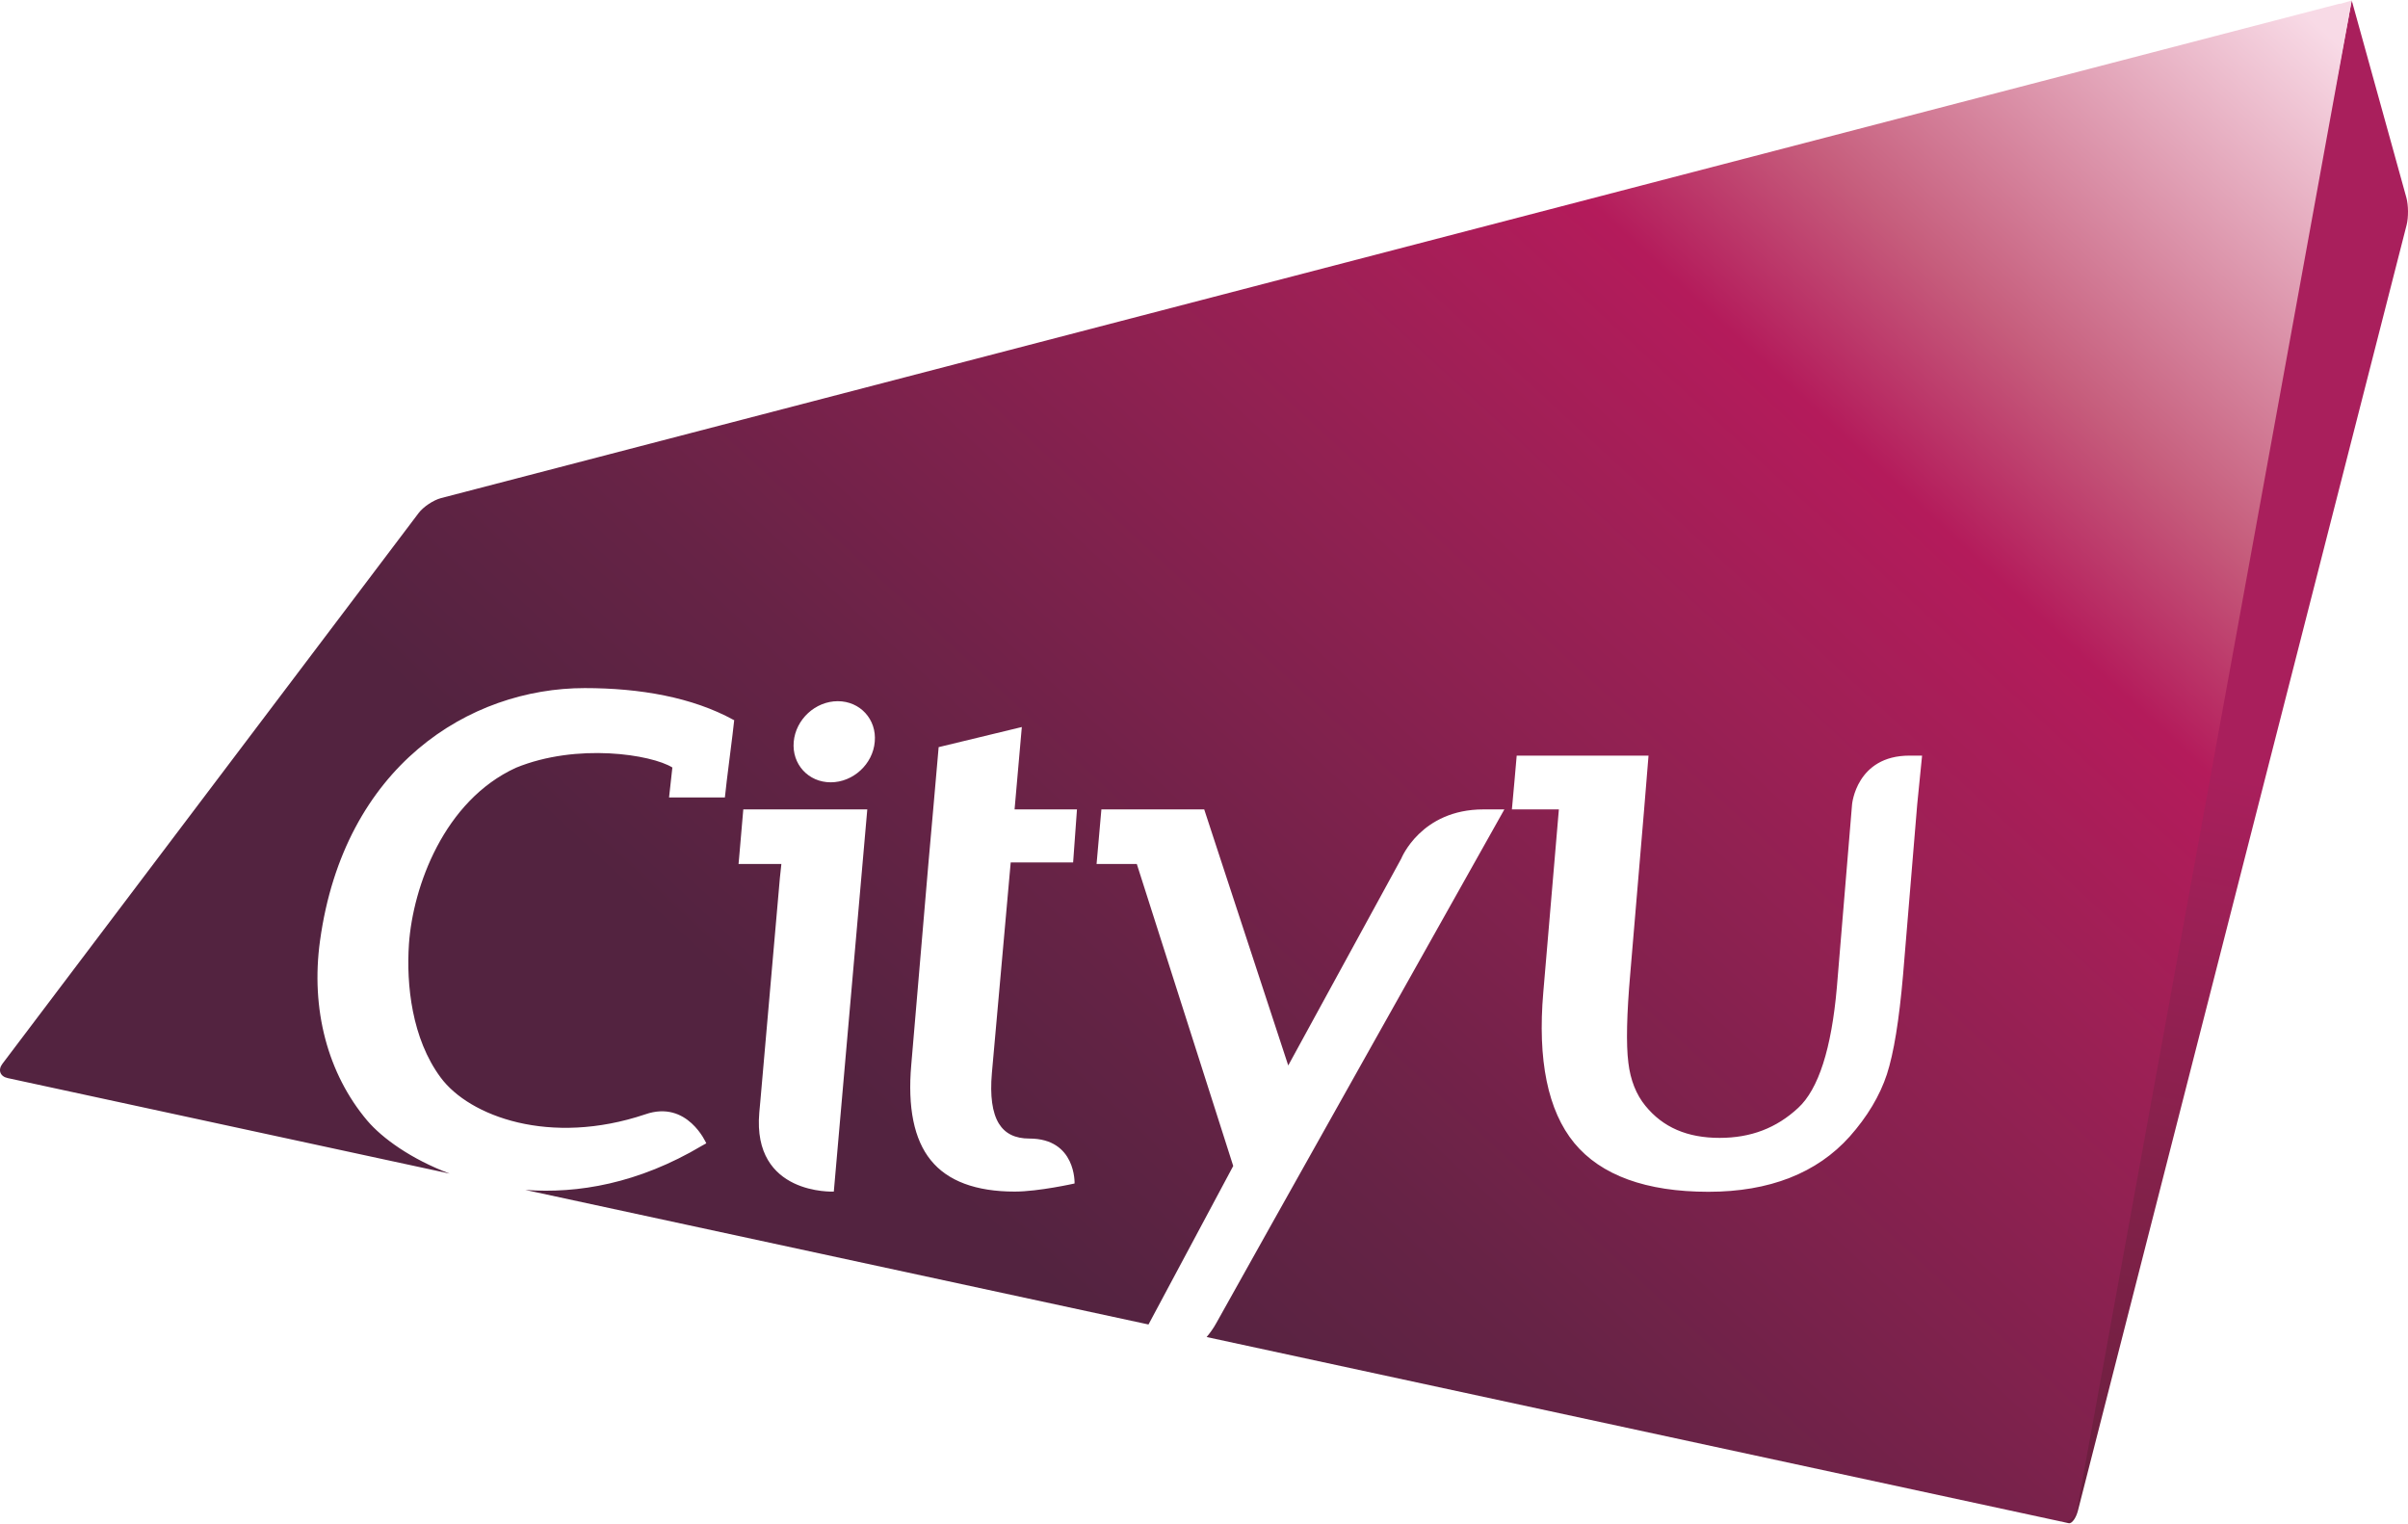
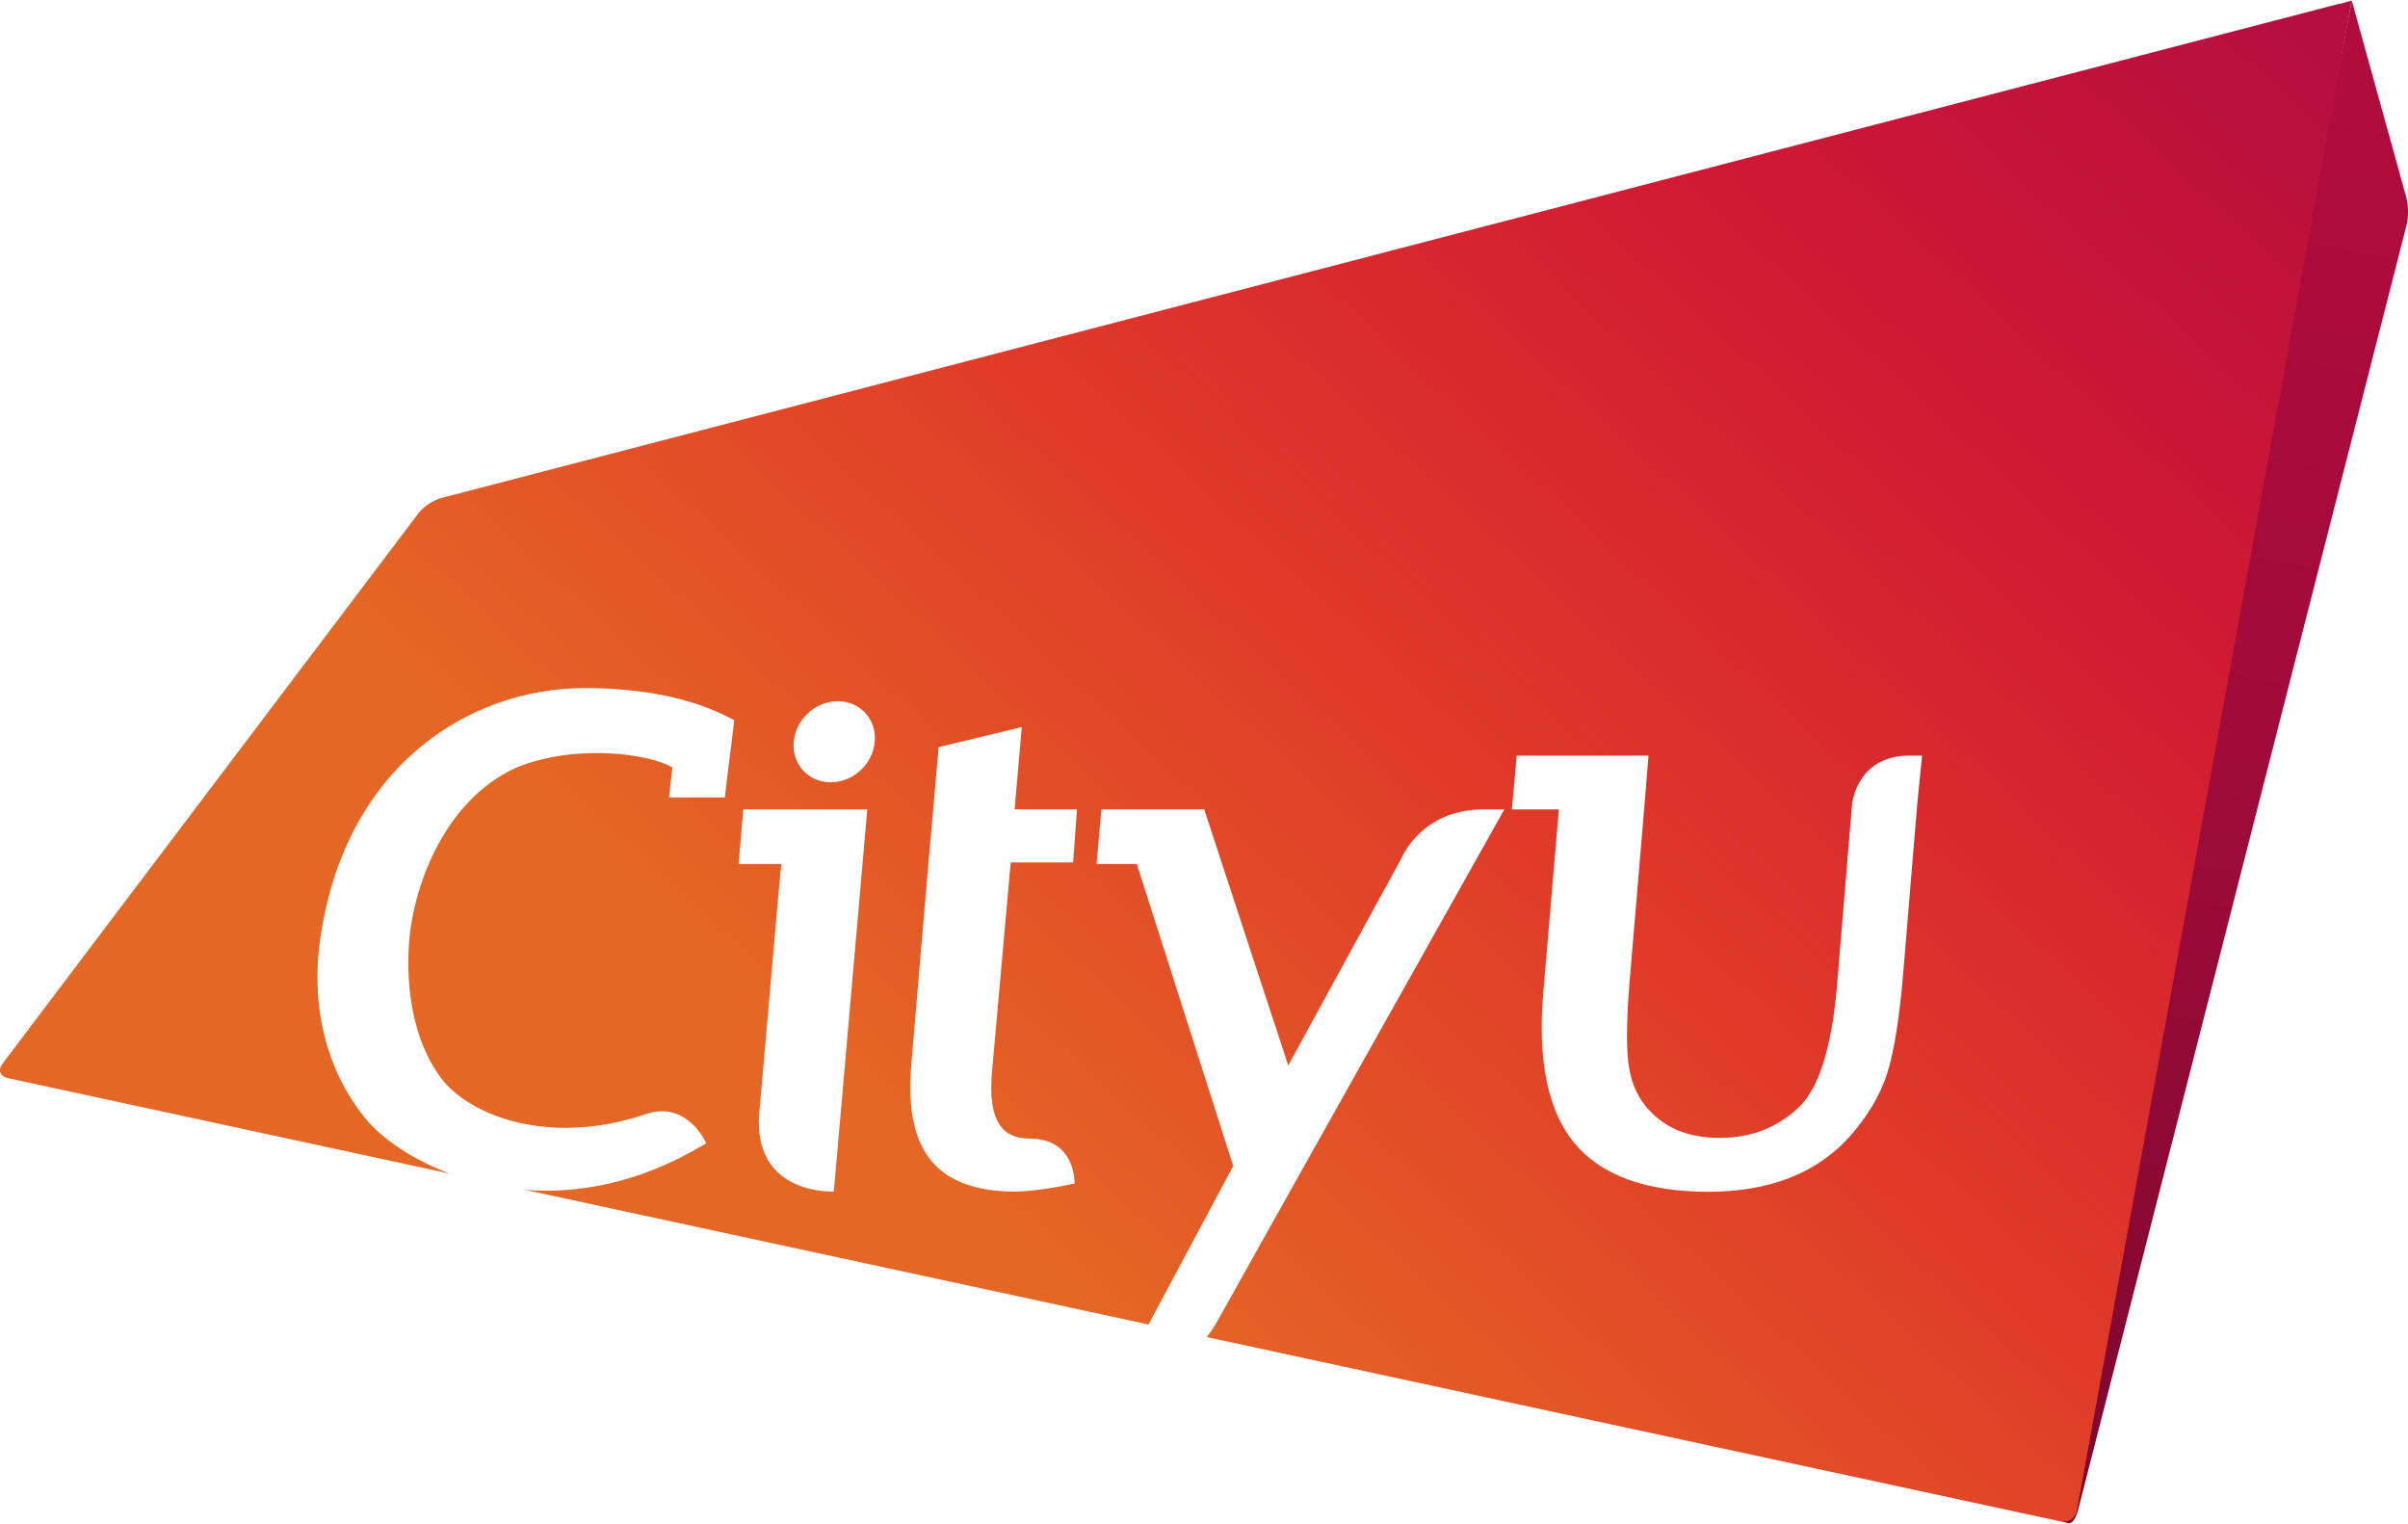
<svg xmlns="http://www.w3.org/2000/svg" xmlns:xlink="http://www.w3.org/1999/xlink" version="1.1" id="圖層_1" x="0px" y="0px" width="400" height="253" viewBox="0 0 400 253" enable-background="new 0 0 154.675 122.852" xml:space="preserve">
  <defs id="defs6353" />
  <g id="g7163" transform="matrix(1.30049,0,0,1.30049,-120.1961,-0.3812843)">
    <g transform="matrix(2.586063,0,0,2.586063,-7.6293954e-6,0.3564148)" id="g6101">
      <defs id="defs6103">
        <path d="m 151.769,0.686 c 0,0.002 -0.001,0.002 -0.001,0.002 l -13.994,73.764 -0.13,0.687 0.261,0.057 0.003,-0.004 0.008,0.008 c 0.155,0.033 0.359,-0.247 0.456,-0.62 l 16.235,-63.494 c 0.095,-0.373 0.091,-0.984 -0.013,-1.355 l -0.573,-2.068 0,-0.002 L 152.908,3.647 152.085,0.676 152.084,0.674 151.897,0 151.769,0.686 Z" id="SVGID_1_" />
      </defs>
      <clipPath id="SVGID_2_">
        <use height="100%" width="100%" y="0" x="0" style="overflow:visible" id="use6107" overflow="visible" xlink:href="#SVGID_1_" />
      </clipPath>
      <linearGradient gradientTransform="matrix(-14.9976,69.9889,69.9889,14.9976,-33691.707,71459.555)" y2="253.177" x2="-1074.189" y1="253.177" x1="-1075.189" gradientUnits="userSpaceOnUse" id="SVGID_3_">
-         <stop id="stop6110" style="stop-color:#A91F5C" offset="0" />
-         <stop id="stop6112" style="stop-color:#A91F5C" offset="0.472" />
-         <stop id="stop6114" style="stop-color:#812149" offset="0.777" />
-         <stop id="stop6116" style="stop-color:#691F3E" offset="1" />
+         <stop offset="0" style="stop-color:#b00c3c" />
+         <stop offset="0.5" style="stop-color:#9e0b3b" />
+         <stop offset="1" style="stop-color:#7d072e" />
      </linearGradient>
      <polygon style="fill:url(#SVGID_3_)" id="polygon6118" points="138.393,-3.495 170.115,3.303 153.953,78.728 122.23,71.93 " clip-path="url(#SVGID_2_)" />
    </g>
    <g transform="matrix(2.586063,0,0,2.586063,-7.6293954e-6,0.3564148)" id="g6120">
      <defs id="defs6122">
        <path d="m 137.644,75.139 -0.118,-0.026 c -0.006,-0.001 -0.01,-0.001 -0.015,-0.002 l 0.133,0.028 z" id="SVGID_4_" />
      </defs>
      <clipPath id="SVGID_5_">
        <use height="100%" width="100%" y="0" x="0" style="overflow:visible" id="use6126" overflow="visible" xlink:href="#SVGID_4_" />
      </clipPath>
      <linearGradient gradientTransform="matrix(-60.9864,63.801,63.801,60.9864,-81544.93,53188.219)" y2="253.18" x2="-1074.189" y1="253.18" x1="-1075.189" gradientUnits="userSpaceOnUse" id="SVGID_6_">
        <stop id="stop6129" style="stop-color:#F8DAE6" offset="0" />
        <stop id="stop6131" style="stop-color:#C65D7C" offset="0.244" />
        <stop id="stop6133" style="stop-color:#B41B5B" offset="0.35" />
        <stop id="stop6135" style="stop-color:#9D2055" offset="0.489" />
        <stop id="stop6137" style="stop-color:#672346" offset="0.832" />
        <stop id="stop6139" style="stop-color:#532340" offset="1" />
      </linearGradient>
      <polygon style="fill:url(#SVGID_6_)" id="polygon6141" points="137.574,75.045 137.658,75.124 137.58,75.205 137.497,75.126 " clip-path="url(#SVGID_5_)" />
    </g>
    <g transform="matrix(2.586063,0,0,2.586063,-7.6293954e-6,0.3564148)" id="g6143">
      <defs id="defs6145">
        <path d="m 72.246,42.332 0.206,-2.384 6.124,0 -1.653,18.874 c 0,0 -4.036,0.197 -3.681,-3.899 0.021,-0.187 0.035,-0.376 0.052,-0.567 0.173,-1.97 0.413,-4.709 0.559,-6.387 0.154,-1.719 0.257,-2.934 0.257,-2.934 l 0.149,-1.701 0.074,-0.691 -2.116,0 0.029,-0.311 z m 52.31,12.356 c 1.002,-0.924 1.644,-2.924 1.909,-5.946 l 0.751,-9.037 c 0,0 0.206,-2.413 2.835,-2.413 l 0.624,0 -0.241,2.413 -0.698,8.406 c -0.196,2.267 -0.46,3.87 -0.799,4.919 -0.349,1.062 -0.971,2.097 -1.837,3.073 -1.619,1.809 -3.969,2.729 -6.978,2.729 -3.077,0 -5.307,-0.812 -6.626,-2.408 -1.308,-1.591 -1.821,-4.098 -1.529,-7.458 l 0.768,-9.018 -2.32,0 c 0.036,-0.336 0.237,-2.656 0.237,-2.656 l 6.511,0 -0.217,2.656 -0.683,8.088 c -0.177,2.019 -0.212,3.507 -0.096,4.42 0.101,0.859 0.39,1.579 0.842,2.13 0.869,1.067 2.07,1.584 3.666,1.584 1.537,0 2.804,-0.481 3.881,-1.482 M 81.712,57.27 c -0.827,-1.018 -1.15,-2.604 -0.963,-4.717 l 0.85,-9.982 0.233,-2.623 0.269,-3.075 4.108,-0.993 -0.358,4.068 3.082,0 -0.19,2.619 -3.083,0 -0.93,10.406 c -0.097,1.117 0.017,1.955 0.348,2.494 0.309,0.494 0.799,0.736 1.504,0.736 2.317,0 2.232,2.219 2.232,2.219 0,0 -1.775,0.4 -2.955,0.4 -1.916,0 -3.316,-0.519 -4.147,-1.552 M 74.943,36.608 c 0.099,-1.106 1.068,-2.004 2.176,-2.004 1.104,0 1.927,0.898 1.826,2.004 -0.091,1.105 -1.07,2.002 -2.175,2.002 -1.107,0 -1.926,-0.897 -1.827,-2.002 M 151.358,0.159 c -0.045,0 -0.092,0.006 -0.142,0.019 l -93.7,24.398 c -0.372,0.099 -0.868,0.428 -1.101,0.737 L 35.859,52.51 c -0.234,0.307 -0.114,0.627 0.261,0.707 l 17.281,3.734 4.55,0.983 c -1.908,-0.715 -3.338,-1.752 -4.076,-2.621 -1.948,-2.311 -2.798,-5.492 -2.329,-8.883 1.19,-8.614 7.365,-12.473 13.075,-12.473 2.732,0 5.317,0.454 7.352,1.572 l 0.03,0.01 c -0.045,0.512 -0.399,3.141 -0.46,3.819 l -2.758,0 0.164,-1.48 c -1.031,-0.641 -4.701,-1.225 -7.727,0.013 -3.555,1.633 -5.085,5.864 -5.284,8.703 -0.137,2.023 0.145,4.672 1.563,6.59 1.424,1.928 5.411,3.4 10.106,1.824 2.087,-0.732 3.017,1.43 3.017,1.43 l -0.217,0.121 c -3.138,1.866 -6.133,2.375 -8.721,2.181 l 30.78,6.645 4.185,-7.828 -4.763,-14.914 -1.987,0 0.238,-2.695 5.079,0 0.796,2.43 3.354,10.216 5.582,-10.216 c 0,0 0.966,-2.43 4.059,-2.43 l 1.034,0 c 0,0 -13.055,23.242 -14.23,25.371 -0.145,0.263 -0.308,0.485 -0.476,0.686 l 42.189,9.108 c 0.015,0.003 0.03,0.004 0.047,0.006 l 0.071,0.02 0.002,-0.014 c 0.325,0.006 0.614,-0.222 0.675,-0.556 L 151.771,0.69 c 0.001,-0.01 -10e-4,-0.018 0,-0.028 L 151.895,0 151.358,0.159 Z" id="SVGID_7_" />
      </defs>
      <clipPath id="SVGID_8_">
        <use height="100%" width="100%" y="0" x="0" style="overflow:visible" id="use6149" overflow="visible" xlink:href="#SVGID_7_" />
      </clipPath>
      <linearGradient gradientTransform="matrix(-60.9864,63.801,63.801,60.9864,-81578.484,53156.145)" y2="253.053" x2="-1074.189" y1="253.053" x1="-1075.189" gradientUnits="userSpaceOnUse" id="SVGID_9_">
-         <stop id="stop6152" style="stop-color:#F8DAE6" offset="0" />
-         <stop id="stop6154" style="stop-color:#C65D7C" offset="0.244" />
-         <stop id="stop6156" style="stop-color:#B41B5B" offset="0.35" />
-         <stop id="stop6158" style="stop-color:#9D2055" offset="0.489" />
-         <stop id="stop6160" style="stop-color:#672346" offset="0.832" />
-         <stop id="stop6162" style="stop-color:#532340" offset="1" />
+         <stop offset="0" style="stop-color:#b50e3f" />
+         <stop offset="0.3" style="stop-color:#d11933" />
+         <stop offset="0.65" style="stop-color:#e03c28" />
+         <stop offset="1" style="stop-color:#e56725" />
      </linearGradient>
      <polygon style="fill:url(#SVGID_9_)" id="polygon6164" points="91.139,-58.076 189.426,35.876 96.381,133.215 -1.906,39.263 " clip-path="url(#SVGID_8_)" />
    </g>
  </g>
</svg>
